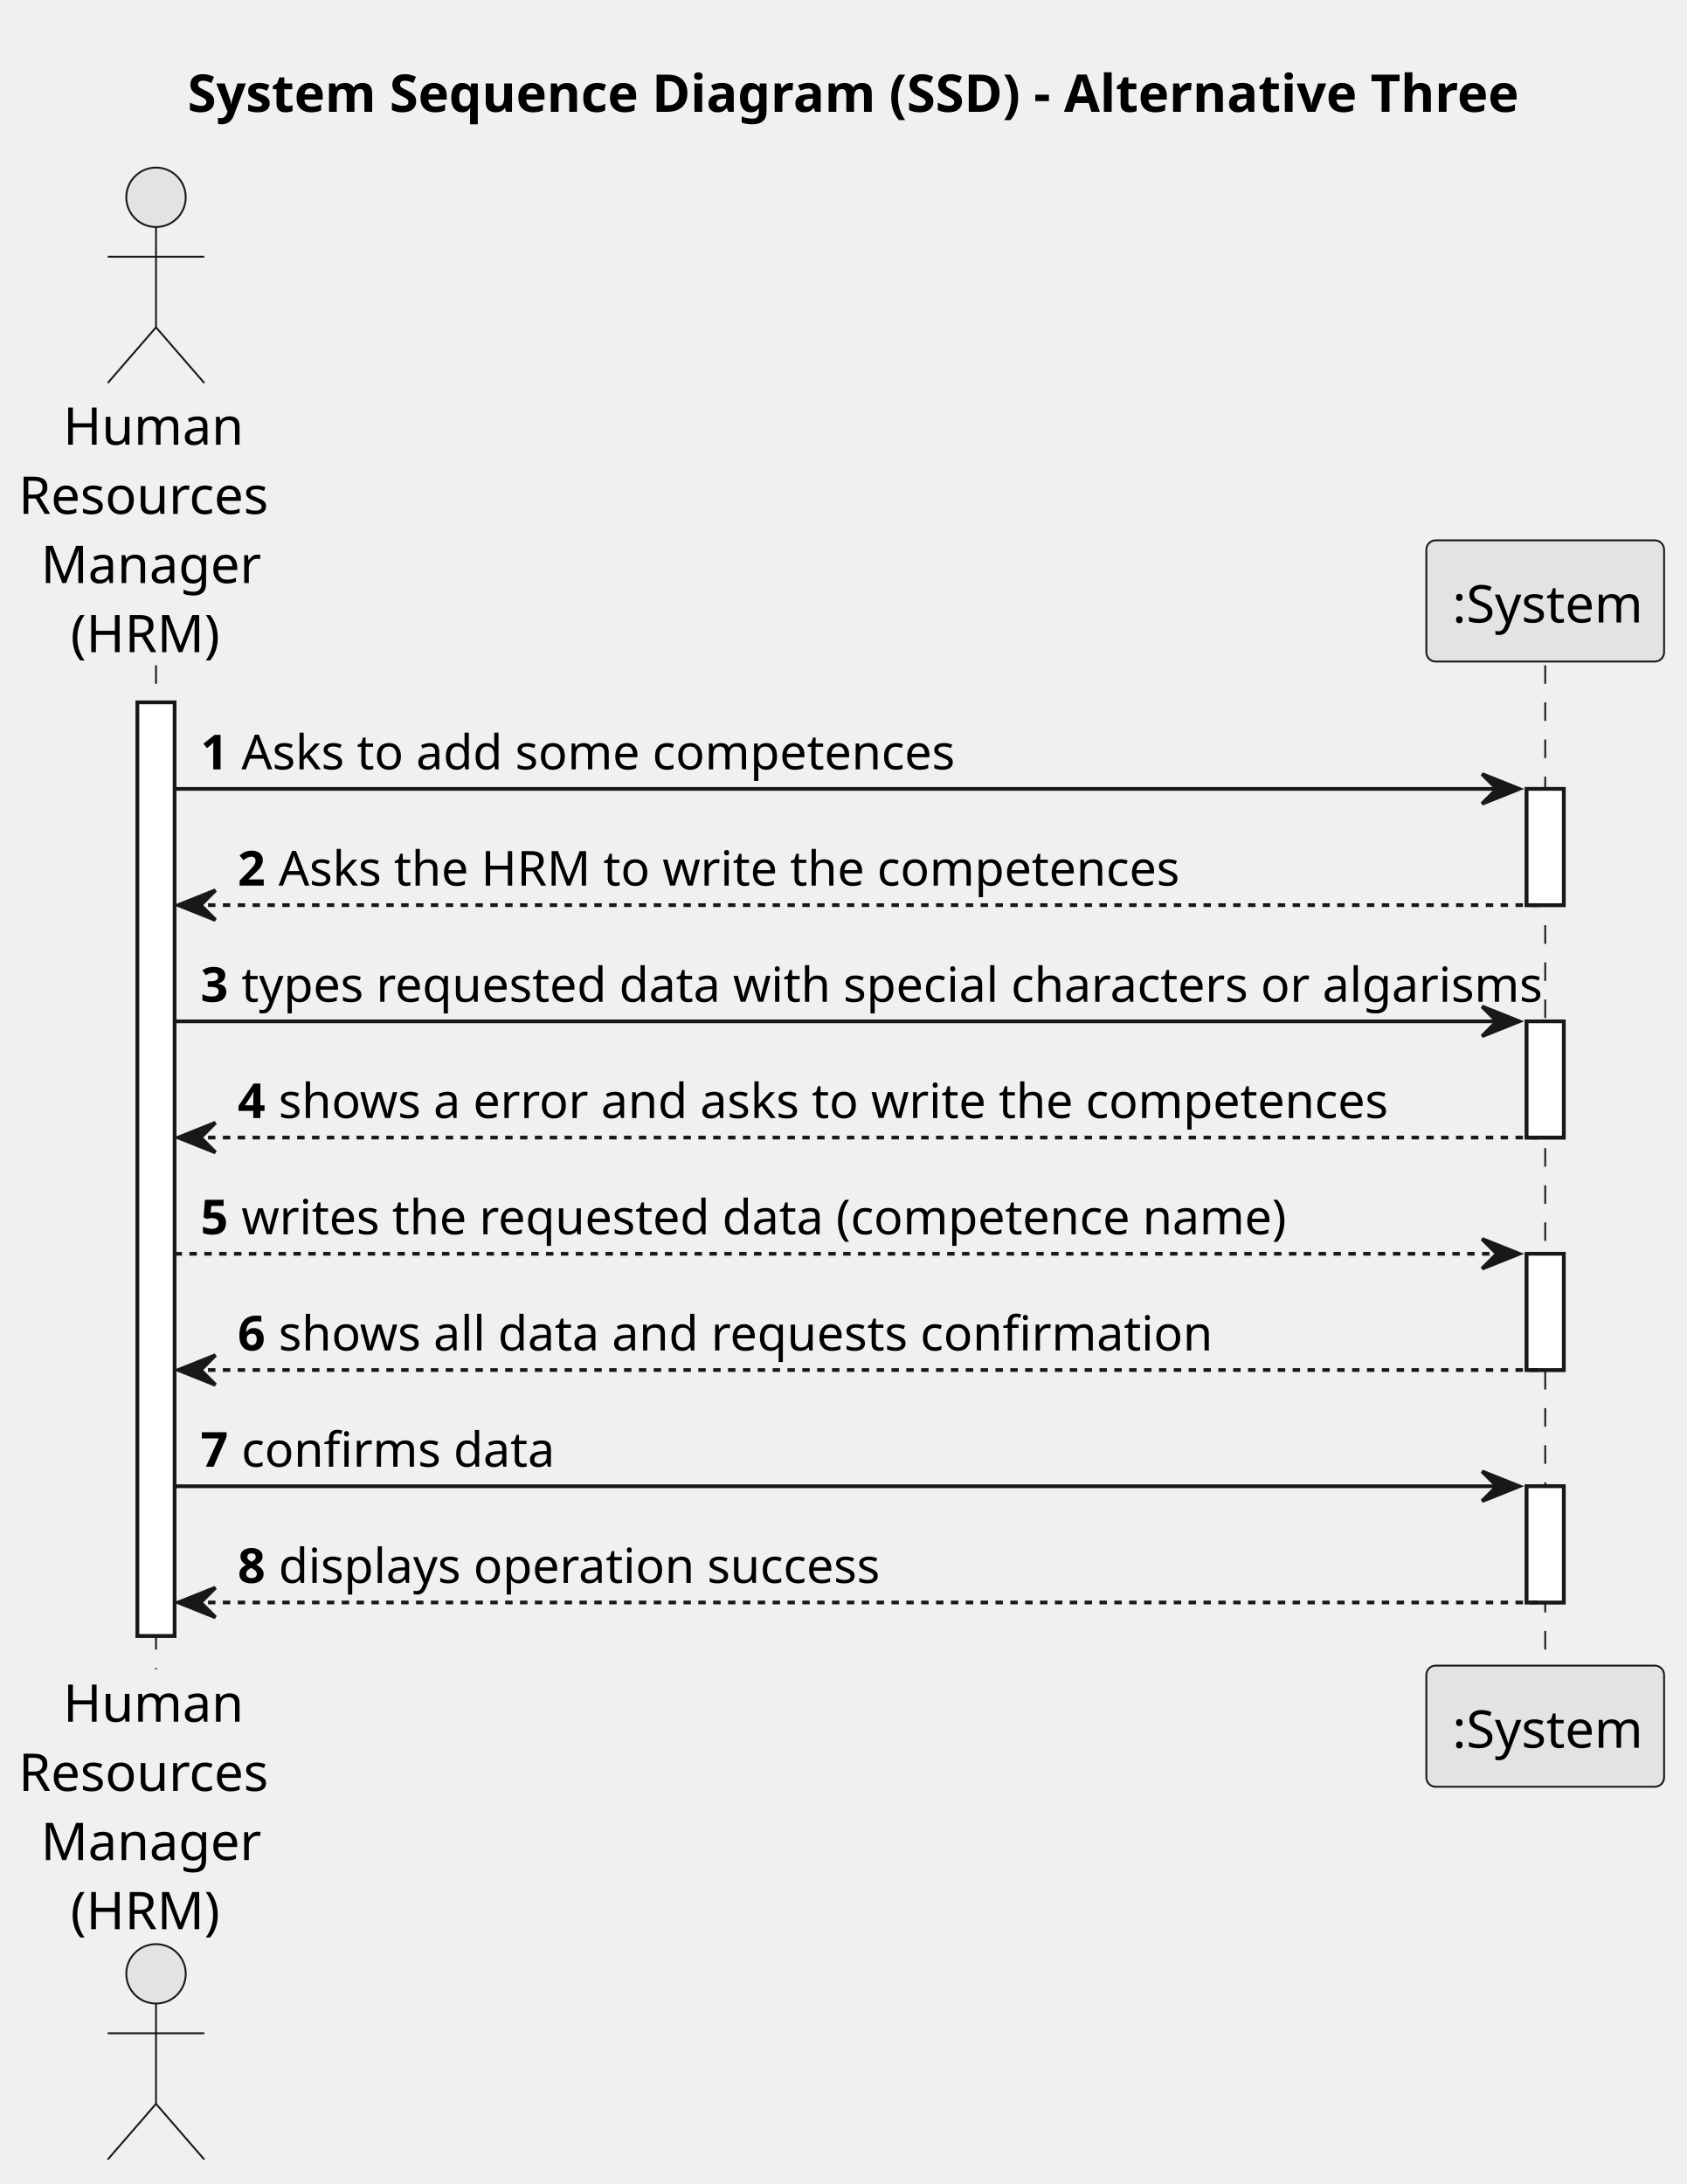
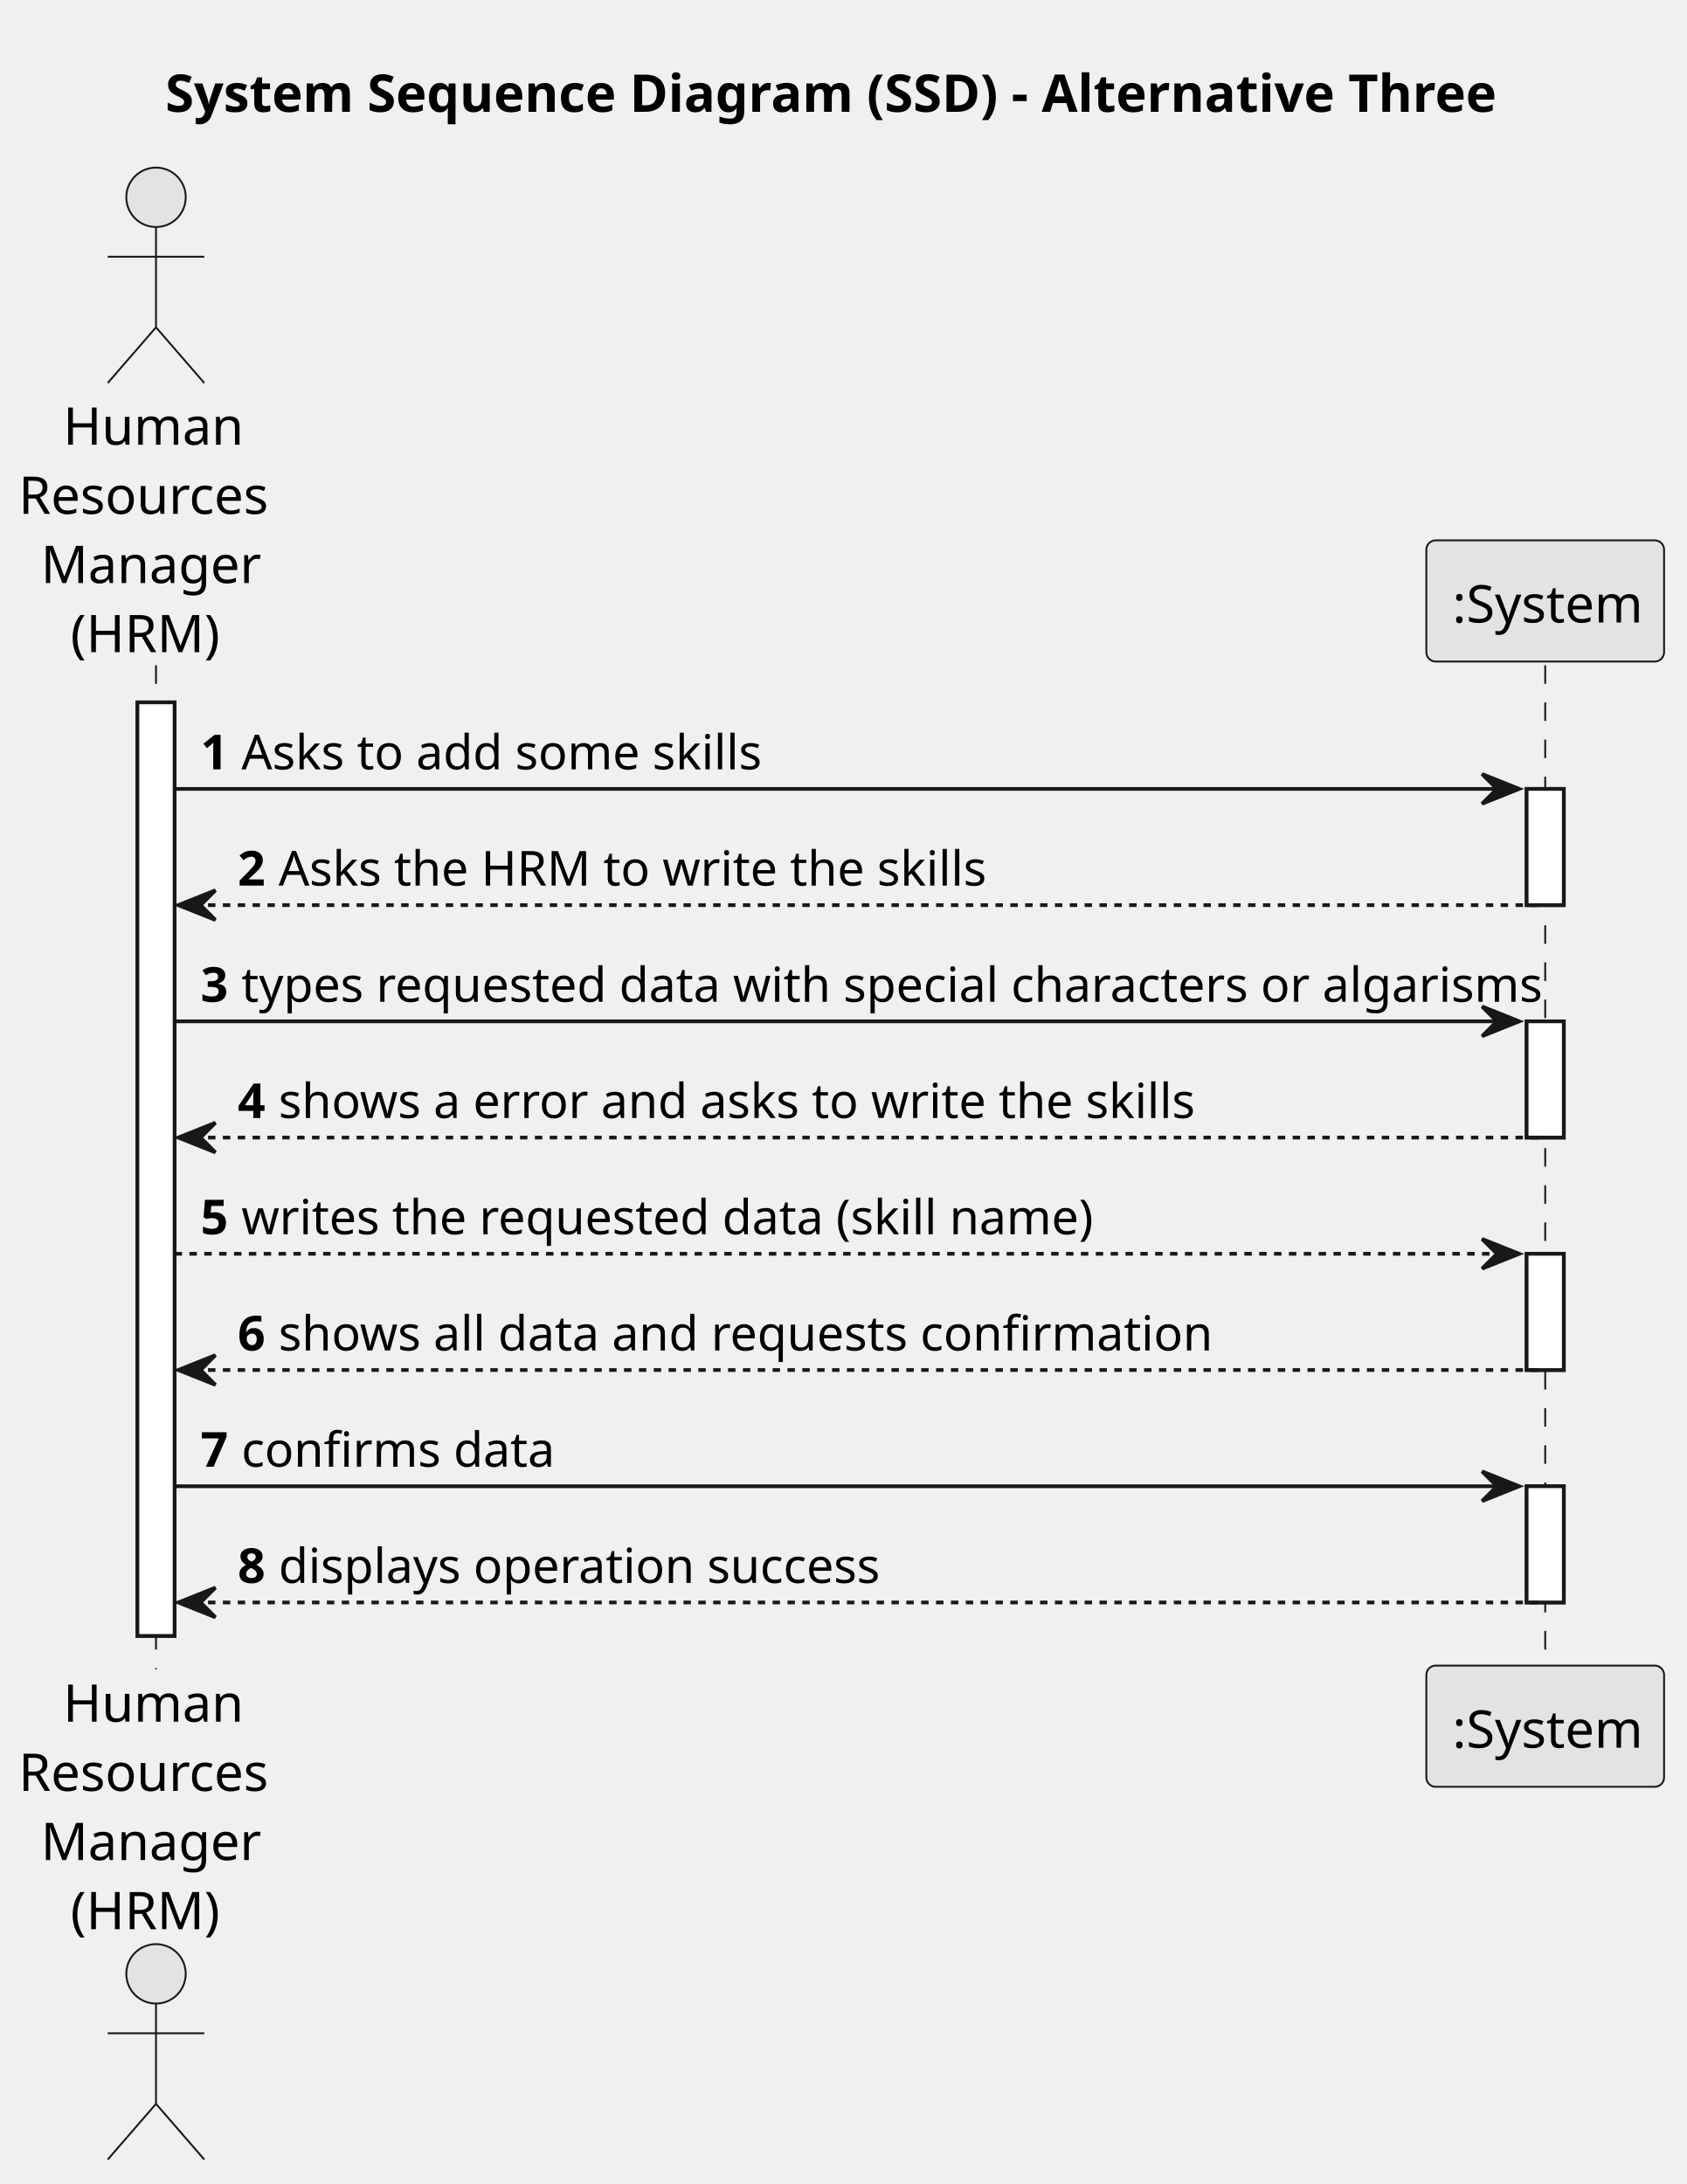
<svg xmlns="http://www.w3.org/2000/svg" contentStyleType="text/css" height="588px" preserveAspectRatio="none" style="width:454px;height:588px;background:#FFFFFF;" version="1.1" viewBox="0 0 454 588" width="454px" zoomAndPan="magnify">
  <defs />
  <g>
-     <text fill="#000000" font-family="sans-serif" font-size="14" font-weight="bold" lengthAdjust="spacing" textLength="351" x="50.5" y="30.107">System Sequence Diagram (SSD) - Alternative Three</text>
+     <text fill="#000000" font-family="sans-serif" font-size="14" font-weight="bold" lengthAdjust="spacing" textLength="363" x="44.5" y="30.107">System Sequence Diagram (SSD) - Alternative Three</text>
    <rect fill="#FFFFFF" height="251.328" style="stroke:#181818;stroke-width:1.0;" width="10" x="37" y="189.106" />
    <rect fill="#FFFFFF" height="31.291" style="stroke:#181818;stroke-width:1.0;" width="10" x="411" y="212.397" />
    <rect fill="#FFFFFF" height="31.291" style="stroke:#181818;stroke-width:1.0;" width="10" x="411" y="274.978" />
    <rect fill="#FFFFFF" height="31.291" style="stroke:#181818;stroke-width:1.0;" width="10" x="411" y="337.56" />
    <rect fill="#FFFFFF" height="31.291" style="stroke:#181818;stroke-width:1.0;" width="10" x="411" y="400.143" />
    <line style="stroke:#181818;stroke-width:0.5;stroke-dasharray:5.0,5.0;" x1="42" x2="42" y1="179.106" y2="449.434" />
    <line style="stroke:#181818;stroke-width:0.5;stroke-dasharray:5.0,5.0;" x1="416" x2="416" y1="179.106" y2="449.434" />
    <text fill="#000000" font-family="sans-serif" font-size="14" lengthAdjust="spacing" textLength="44" x="17" y="119.728">Human</text>
    <text fill="#000000" font-family="sans-serif" font-size="14" lengthAdjust="spacing" textLength="68" x="5" y="138.35">Resources</text>
    <text fill="#000000" font-family="sans-serif" font-size="14" lengthAdjust="spacing" textLength="56" x="11" y="156.971">Manager</text>
    <text fill="#000000" font-family="sans-serif" font-size="14" lengthAdjust="spacing" textLength="40" x="19" y="175.592">(HRM)</text>
    <ellipse cx="42" cy="53.121" fill="#E3E3E3" rx="8" ry="8" style="stroke:#181818;stroke-width:0.5;" />
    <path d="M42,61.121 L42,88.121 M29,69.121 L55,69.121 M42,88.121 L29,103.121 M42,88.121 L55,103.121 " fill="none" style="stroke:#181818;stroke-width:0.5;" />
    <text fill="#000000" font-family="sans-serif" font-size="14" lengthAdjust="spacing" textLength="44" x="17" y="463.541">Human</text>
    <text fill="#000000" font-family="sans-serif" font-size="14" lengthAdjust="spacing" textLength="68" x="5" y="482.162">Resources</text>
    <text fill="#000000" font-family="sans-serif" font-size="14" lengthAdjust="spacing" textLength="56" x="11" y="500.783">Manager</text>
    <text fill="#000000" font-family="sans-serif" font-size="14" lengthAdjust="spacing" textLength="40" x="19" y="519.404">(HRM)</text>
    <ellipse cx="42" cy="531.418" fill="#E3E3E3" rx="8" ry="8" style="stroke:#181818;stroke-width:0.5;" />
    <path d="M42,539.418 L42,566.418 M29,547.418 L55,547.418 M42,566.418 L29,581.418 M42,566.418 L55,581.418 " fill="none" style="stroke:#181818;stroke-width:0.5;" />
    <rect fill="#E3E3E3" height="32.621" rx="2.5" ry="2.5" style="stroke:#181818;stroke-width:0.5;" width="64" x="384" y="145.484" />
    <text fill="#000000" font-family="sans-serif" font-size="14" lengthAdjust="spacing" textLength="50" x="391" y="167.592">:System</text>
    <rect fill="#E3E3E3" height="32.621" rx="2.5" ry="2.5" style="stroke:#181818;stroke-width:0.5;" width="64" x="384" y="448.434" />
    <text fill="#000000" font-family="sans-serif" font-size="14" lengthAdjust="spacing" textLength="50" x="391" y="470.541">:System</text>
    <rect fill="#FFFFFF" height="251.328" style="stroke:#181818;stroke-width:1.0;" width="10" x="37" y="189.106" />
    <rect fill="#FFFFFF" height="31.291" style="stroke:#181818;stroke-width:1.0;" width="10" x="411" y="212.397" />
    <rect fill="#FFFFFF" height="31.291" style="stroke:#181818;stroke-width:1.0;" width="10" x="411" y="274.978" />
    <rect fill="#FFFFFF" height="31.291" style="stroke:#181818;stroke-width:1.0;" width="10" x="411" y="337.56" />
    <rect fill="#FFFFFF" height="31.291" style="stroke:#181818;stroke-width:1.0;" width="10" x="411" y="400.143" />
    <polygon fill="#181818" points="399,208.397,409,212.397,399,216.397,403,212.397" style="stroke:#181818;stroke-width:1.0;" />
    <line style="stroke:#181818;stroke-width:1.0;" x1="47" x2="405" y1="212.397" y2="212.397" />
    <text fill="#000000" font-family="sans-serif" font-size="13" font-weight="bold" lengthAdjust="spacing" textLength="7" x="54" y="207.134">1</text>
-     <text fill="#000000" font-family="sans-serif" font-size="13" lengthAdjust="spacing" textLength="188" x="65" y="207.134">Asks to add some competences</text>
+     <text fill="#000000" font-family="sans-serif" font-size="13" lengthAdjust="spacing" textLength="140" x="65" y="207.134">Asks to add some skills</text>
    <polygon fill="#181818" points="58,239.688,48,243.688,58,247.688,54,243.688" style="stroke:#181818;stroke-width:1.0;" />
    <line style="stroke:#181818;stroke-width:1.0;stroke-dasharray:2.0,2.0;" x1="52" x2="415" y1="243.688" y2="243.688" />
    <text fill="#000000" font-family="sans-serif" font-size="13" font-weight="bold" lengthAdjust="spacing" textLength="7" x="64" y="238.425">2</text>
-     <text fill="#000000" font-family="sans-serif" font-size="13" lengthAdjust="spacing" textLength="235" x="75" y="238.425">Asks the HRM to write the competences</text>
+     <text fill="#000000" font-family="sans-serif" font-size="13" lengthAdjust="spacing" textLength="187" x="75" y="238.425">Asks the HRM to write the skills</text>
    <polygon fill="#181818" points="399,270.978,409,274.978,399,278.978,403,274.978" style="stroke:#181818;stroke-width:1.0;" />
    <line style="stroke:#181818;stroke-width:1.0;" x1="47" x2="405" y1="274.978" y2="274.978" />
    <text fill="#000000" font-family="sans-serif" font-size="13" font-weight="bold" lengthAdjust="spacing" textLength="7" x="54" y="269.716">3</text>
    <text fill="#000000" font-family="sans-serif" font-size="13" lengthAdjust="spacing" textLength="334" x="65" y="269.716">types requested data with special characters or algarisms</text>
    <polygon fill="#181818" points="58,302.269,48,306.269,58,310.269,54,306.269" style="stroke:#181818;stroke-width:1.0;" />
    <line style="stroke:#181818;stroke-width:1.0;stroke-dasharray:2.0,2.0;" x1="52" x2="415" y1="306.269" y2="306.269" />
    <text fill="#000000" font-family="sans-serif" font-size="13" font-weight="bold" lengthAdjust="spacing" textLength="7" x="64" y="301.007">4</text>
-     <text fill="#000000" font-family="sans-serif" font-size="13" lengthAdjust="spacing" textLength="285" x="75" y="301.007">shows a error and asks to write the competences</text>
+     <text fill="#000000" font-family="sans-serif" font-size="13" lengthAdjust="spacing" textLength="237" x="75" y="301.007">shows a error and asks to write the skills</text>
    <polygon fill="#181818" points="399,333.56,409,337.56,399,341.56,403,337.56" style="stroke:#181818;stroke-width:1.0;" />
    <line style="stroke:#181818;stroke-width:1.0;stroke-dasharray:2.0,2.0;" x1="47" x2="405" y1="337.56" y2="337.56" />
    <text fill="#000000" font-family="sans-serif" font-size="13" font-weight="bold" lengthAdjust="spacing" textLength="7" x="54" y="332.298">5</text>
-     <text fill="#000000" font-family="sans-serif" font-size="13" lengthAdjust="spacing" textLength="265" x="65" y="332.298">writes the requested data (competence name)</text>
+     <text fill="#000000" font-family="sans-serif" font-size="13" lengthAdjust="spacing" textLength="217" x="65" y="332.298">writes the requested data (skill name)</text>
    <polygon fill="#181818" points="58,364.852,48,368.852,58,372.852,54,368.852" style="stroke:#181818;stroke-width:1.0;" />
    <line style="stroke:#181818;stroke-width:1.0;stroke-dasharray:2.0,2.0;" x1="52" x2="415" y1="368.852" y2="368.852" />
    <text fill="#000000" font-family="sans-serif" font-size="13" font-weight="bold" lengthAdjust="spacing" textLength="7" x="64" y="363.589">6</text>
    <text fill="#000000" font-family="sans-serif" font-size="13" lengthAdjust="spacing" textLength="236" x="75" y="363.589">shows all data and requests confirmation</text>
    <polygon fill="#181818" points="399,396.143,409,400.143,399,404.143,403,400.143" style="stroke:#181818;stroke-width:1.0;" />
    <line style="stroke:#181818;stroke-width:1.0;" x1="47" x2="405" y1="400.143" y2="400.143" />
    <text fill="#000000" font-family="sans-serif" font-size="13" font-weight="bold" lengthAdjust="spacing" textLength="7" x="54" y="394.88">7</text>
    <text fill="#000000" font-family="sans-serif" font-size="13" lengthAdjust="spacing" textLength="78" x="65" y="394.88">confirms data</text>
    <polygon fill="#181818" points="58,427.434,48,431.434,58,435.434,54,431.434" style="stroke:#181818;stroke-width:1.0;" />
    <line style="stroke:#181818;stroke-width:1.0;stroke-dasharray:2.0,2.0;" x1="52" x2="415" y1="431.434" y2="431.434" />
    <text fill="#000000" font-family="sans-serif" font-size="13" font-weight="bold" lengthAdjust="spacing" textLength="7" x="64" y="426.171">8</text>
    <text fill="#000000" font-family="sans-serif" font-size="13" lengthAdjust="spacing" textLength="158" x="75" y="426.171">displays operation success</text>
  </g>
</svg>
